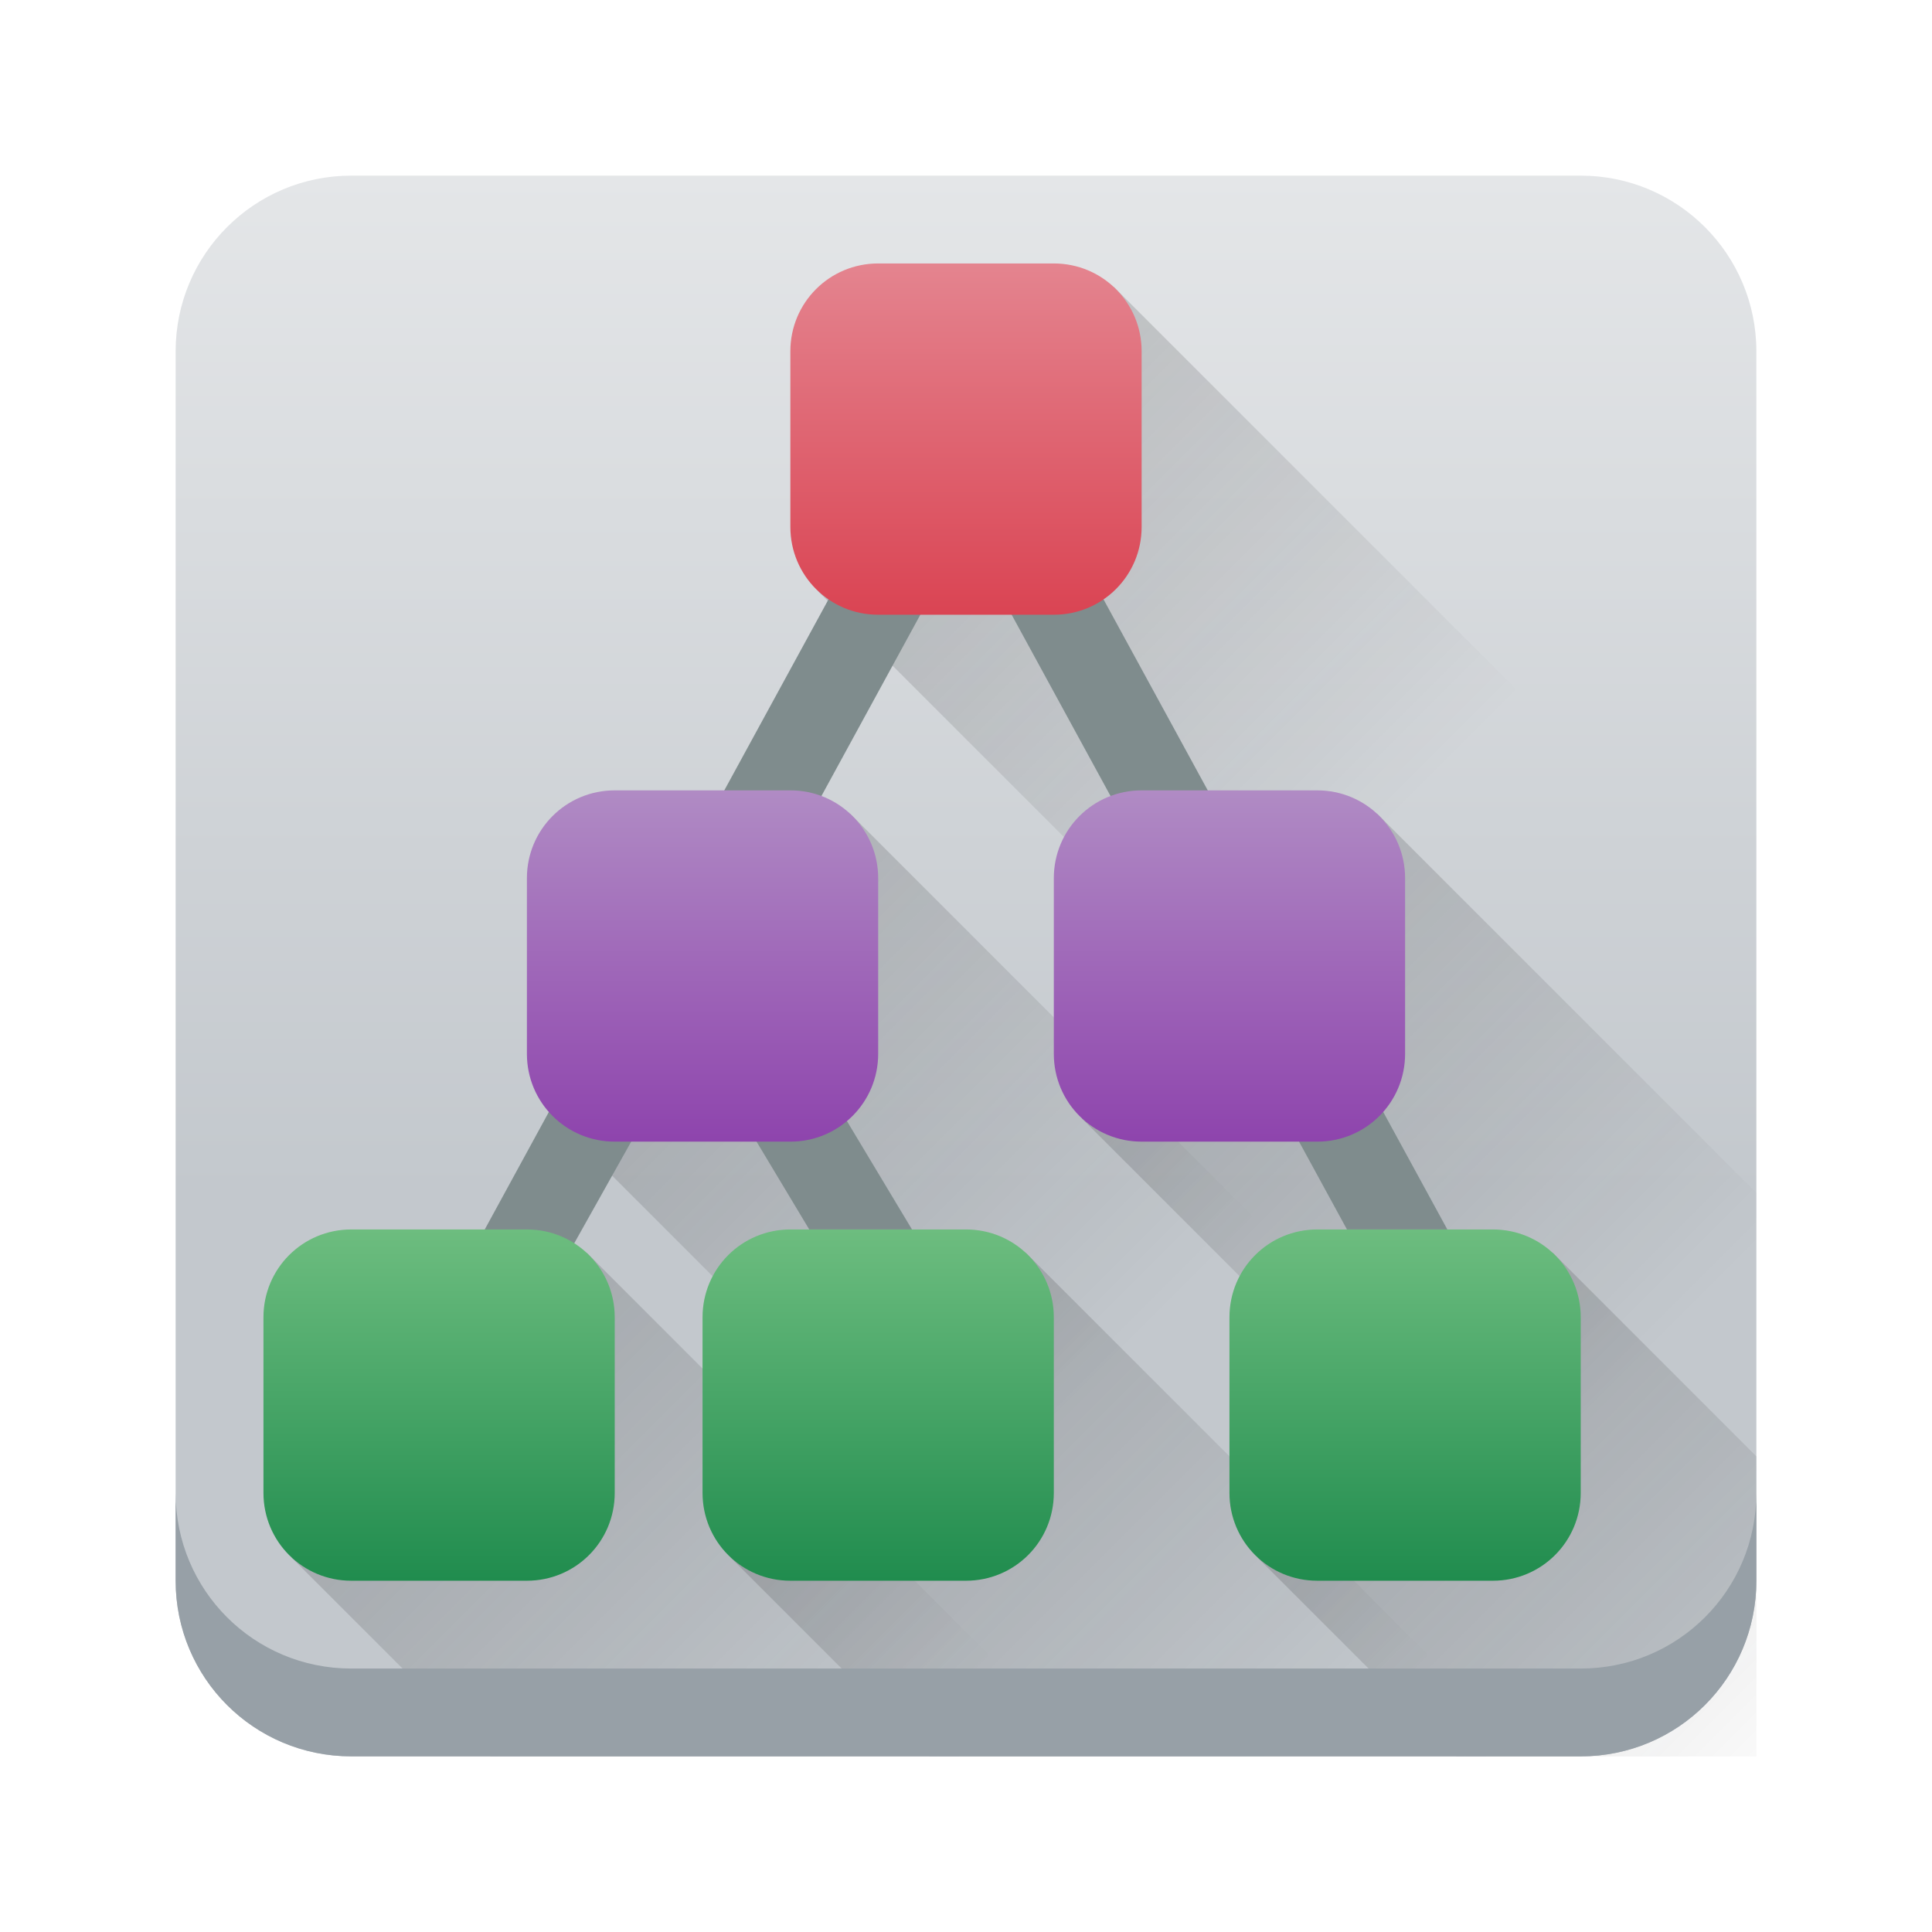
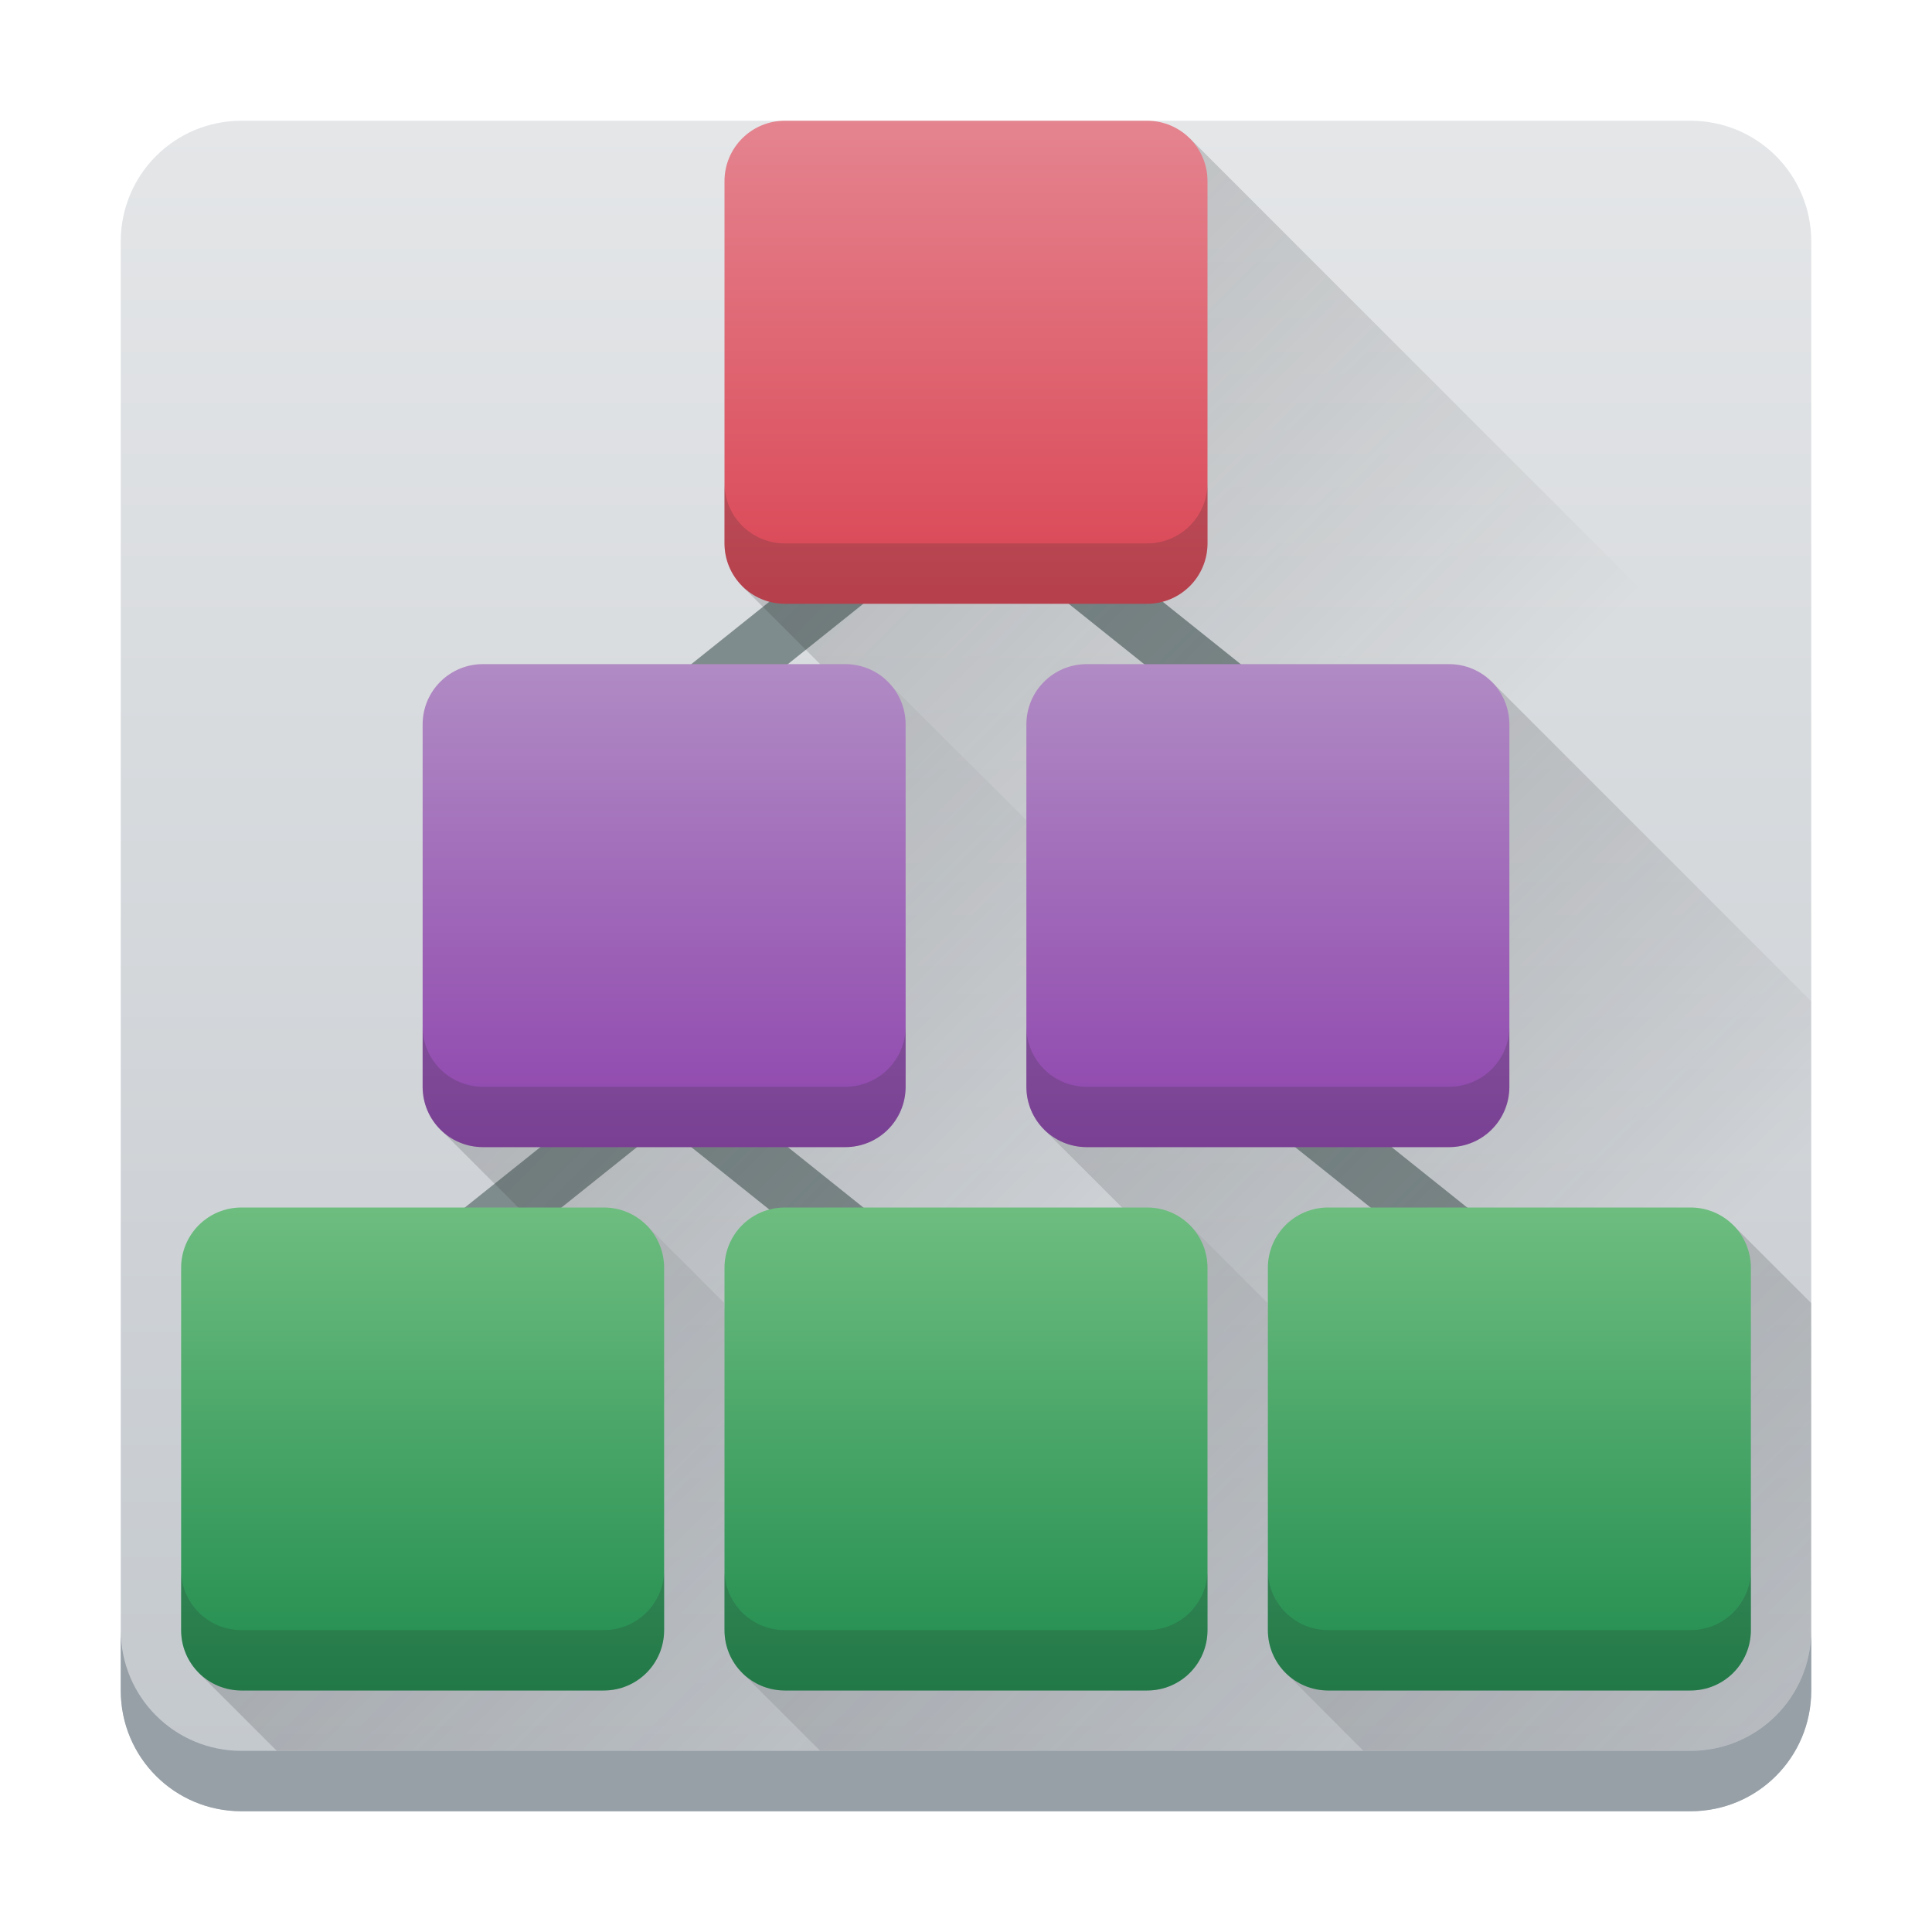
- <svg xmlns="http://www.w3.org/2000/svg" xmlns:xlink="http://www.w3.org/1999/xlink" height="22" width="22">
-   <linearGradient id="a" gradientUnits="userSpaceOnUse" x1="11" x2="11" y1="7" y2="3">
+ <svg xmlns="http://www.w3.org/2000/svg" xmlns:xlink="http://www.w3.org/1999/xlink" height="32" width="32">
+   <linearGradient id="h" gradientUnits="userSpaceOnUse" x1="11" x2="11" y1="19" y2="11">
+     <stop offset="0" stop-color="#8e44ad" />
+     <stop offset="1" stop-color="#b08bc4" />
+   </linearGradient>
+   <linearGradient id="f" gradientUnits="userSpaceOnUse" x1="16" x2="16" y1="10" y2="2">
    <stop offset="0" stop-color="#da4453" />
    <stop offset="1" stop-color="#e4848f" />
  </linearGradient>
-   <linearGradient id="b" gradientUnits="userSpaceOnUse" x1="8" x2="8" y1="13" y2="9">
-     <stop offset="0" stop-color="#8e44ad" />
-     <stop offset="1" stop-color="#b08bc4" />
-   </linearGradient>
-   <linearGradient id="c" gradientUnits="userSpaceOnUse" x1="5" x2="5" y1="18" y2="14">
+   <linearGradient id="k" gradientUnits="userSpaceOnUse" x1="7" x2="7" y1="28" y2="20">
    <stop offset="0" stop-color="#208c4e" />
    <stop offset="1" stop-color="#6dbd7f" />
  </linearGradient>
-   <linearGradient id="d" gradientUnits="userSpaceOnUse" x1="11.429" x2="16.571" xlink:href="#j" y1="12.5" y2="17.643" />
-   <linearGradient id="e" gradientUnits="userSpaceOnUse" x1="5.428" x2="10.571" xlink:href="#j" y1="12.5" y2="17.643" />
-   <linearGradient id="f" gradientUnits="userSpaceOnUse" x1="13.429" x2="18.571" xlink:href="#j" y1="17.5" y2="22.643" />
-   <linearGradient id="g" gradientUnits="userSpaceOnUse" x1="7.429" x2="12.571" xlink:href="#j" y1="17.5" y2="22.643" />
-   <linearGradient id="h" gradientUnits="userSpaceOnUse" x1="2.428" x2="7.571" xlink:href="#j" y1="17.5" y2="22.643" />
-   <linearGradient id="i" gradientUnits="userSpaceOnUse" x1="7.786" x2="7.786" y1="13.571" y2="2">
+   <linearGradient id="b" gradientUnits="userSpaceOnUse" x2="0" y1="30" y2="2">
    <stop offset="0" stop-color="#c3c8cd" />
    <stop offset="1" stop-color="#e4e6e8" />
  </linearGradient>
-   <linearGradient id="j">
+   <linearGradient id="a">
    <stop offset="0" stop-color="#292c2f" />
    <stop offset="1" stop-opacity="0" />
  </linearGradient>
-   <linearGradient id="k" gradientUnits="userSpaceOnUse" x1="8.429" x2="13.571" xlink:href="#j" y1="6.5" y2="11.643" />
-   <rect fill="url(#i)" height="18" rx="2" stroke-width="2" width="18" x="2" y="2" />
-   <g stroke-width=".643">
-     <path d="m12.68 3.264-3.359 3.473 10.68 10.68v-6.832z" fill="url(#k)" opacity=".2" />
-     <path d="m15.68 9.264-3.359 3.473 7.68 7.68v-6.832zm6.904 13.736.416.416v-.416z" fill="url(#d)" opacity=".2" />
-     <path d="m17.68 14.264-3.359 3.473 2.264 2.264h3.416v-3.416zm6.32 7.736v3h-2.416l3.416 3.416v-6.416z" fill="url(#f)" opacity=".2" />
-     <path d="m11.68 14.264-3.359 3.473 2.264 2.264h6.832zm5.443 12.275 1.877 1.877v-1.877z" fill="url(#g)" opacity=".2" />
-     <path d="m6.68 14.264-3.359 3.473 2.264 2.264h6.832z" fill="url(#h)" opacity=".2" />
-     <path d="m9.679 9.264-3.359 3.473 10.68 10.68v-6.832z" fill="url(#e)" opacity=".2" />
-   </g>
-   <path d="m11 3.955-5.48 10.045-.014 2 2.371-4.23 1.338 2.23h1.17l-1.951-3.25 2.566-4.703 4.338 7.953h1.143z" fill="#7f8c8d" />
-   <g stroke-width="2">
-     <path d="m4 14c-.554 0-1 .446-1 1v2c0 .554.446 1 1 1h2c.554 0 1-.446 1-1v-2c0-.554-.446-1-1-1zm5 0c-.554 0-1 .446-1 1v2c0 .554.446 1 1 1h2c.554 0 1-.446 1-1v-2c0-.554-.446-1-1-1zm6 0c-.554 0-1 .446-1 1v2c0 .554.446 1 1 1h2c.554 0 1-.446 1-1v-2c0-.554-.446-1-1-1z" fill="url(#c)" />
-     <path d="m7 9c-.554 0-1 .446-1 1v2c0 .554.446 1 1 1h2c.554 0 1-.446 1-1v-2c0-.554-.446-1-1-1zm6 0c-.554 0-1 .446-1 1v2c0 .554.446 1 1 1h2c.554 0 1-.446 1-1v-2c0-.554-.446-1-1-1z" fill="url(#b)" />
-     <path d="m10 3c-.554 0-1 .446-1 1v2c0 .554.446 1 1 1h2c.554 0 1-.446 1-1v-2c0-.554-.446-1-1-1z" fill="url(#a)" />
-     <path d="m2 17v1c0 1.108.892 2 2 2h14c1.108 0 2-.892 2-2v-1c0 1.108-.892 2-2 2h-14c-1.108 0-2-.892-2-2z" fill="#97a0a7" />
-   </g>
+   <linearGradient id="c" gradientUnits="userSpaceOnUse" x1="12" x2="20" xlink:href="#a" y1="9" y2="17" />
+   <linearGradient id="d" gradientUnits="userSpaceOnUse" x1="17" x2="24" xlink:href="#a" y1="18" y2="25" />
+   <linearGradient id="e" gradientUnits="userSpaceOnUse" x1="21" x2="29" xlink:href="#a" y1="27" y2="35" />
+   <linearGradient id="g" gradientUnits="userSpaceOnUse" x1="7" x2="14" xlink:href="#a" y1="18" y2="25" />
+   <linearGradient id="i" gradientUnits="userSpaceOnUse" x1="3" x2="11" xlink:href="#a" y1="27" y2="35" />
+   <linearGradient id="j" gradientUnits="userSpaceOnUse" x1="12" x2="20" xlink:href="#a" y1="27" y2="35" />
+   <path d="M4 2h24c1.108 0 2 .892 2 2v24c0 1.108-.892 2-2 2H4c-1.108 0-2-.892-2-2V4c0-1.108.892-2 2-2z" fill="url(#b)" />
+   <path d="M15.688 7.61l-5 4-.188.39v5.76l-4.813 3.85.625.78L11 18.64l4.688 3.75.624-.78-4.812-3.85v-5.52l4.5-3.6 4.5 3.6V18l.188.39 5 4 .625-.78-4.813-3.85V12l-.188-.39-5-4z" fill="#7f8c8d" />
+   <path d="M12.292 9.708l2 2 .416-.416 5 5 5-5L30 16.585v-4L19.708 2.292z" fill="url(#c)" opacity=".2" />
+   <path d="M17.292 18.708L18.585 20l.707.708.416-.416 4.5 4.5 4.5-4.5L30 21.585v-5l-5.292-5.293z" fill="url(#d)" opacity=".2" />
+   <path d="M28.707 20.293l-7.414 7.414L22.584 29H28c1.108 0 2-.892 2-2v-5.416z" fill="url(#e)" opacity=".2" />
+   <rect fill="url(#f)" height="8" rx="1" width="8" x="12" y="2" />
+   <path d="M14.707 11.293l-7.414 7.414L8.584 20l1.208 1.208.916-.916L12 21.584 19 21l.292-.292-.708-.708-1.291-1.293L17 13.584z" fill="url(#g)" opacity=".2" />
+   <path d="M18 11h6c.554 0 1 .446 1 1v6c0 .554-.446 1-1 1h-6c-.554 0-1-.446-1-1v-6c0-.554.446-1 1-1zM8 11h6c.554 0 1 .446 1 1v6c0 .554-.446 1-1 1H8c-.554 0-1-.446-1-1v-6c0-.554.446-1 1-1z" fill="url(#h)" />
+   <path d="M3.292 27.708L4.585 29h9l-1.293-1.292L12 21.585l-1.292-1.293z" fill="url(#i)" opacity=".2" />
+   <path d="M12.292 27.708L13.585 29h9l-1.293-1.292L21 21.585l-1.292-1.293z" fill="url(#j)" opacity=".2" />
+   <path d="M4 20h6c.554 0 1 .446 1 1v6c0 .554-.446 1-1 1H4c-.554 0-1-.446-1-1v-6c0-.554.446-1 1-1zm9 0h6c.554 0 1 .446 1 1v6c0 .554-.446 1-1 1h-6c-.554 0-1-.446-1-1v-6c0-.554.446-1 1-1zm9 0h6c.554 0 1 .446 1 1v6c0 .554-.446 1-1 1h-6c-.554 0-1-.446-1-1v-6c0-.554.446-1 1-1z" fill="url(#k)" />
+   <path d="M12 8v1c0 .554.446 1 1 1h6c.554 0 1-.446 1-1V8c0 .554-.446 1-1 1h-6c-.554 0-1-.446-1-1zm5 9v1c0 .554.446 1 1 1h6c.554 0 1-.446 1-1v-1c0 .554-.446 1-1 1h-6c-.554 0-1-.446-1-1zM7 17v1c0 .554.446 1 1 1h6c.554 0 1-.446 1-1v-1c0 .554-.446 1-1 1H8c-.554 0-1-.446-1-1zm-4 9v1c0 .554.446 1 1 1h6c.554 0 1-.446 1-1v-1c0 .554-.446 1-1 1H4c-.554 0-1-.446-1-1zm9 0v1c0 .554.446 1 1 1h6c.554 0 1-.446 1-1v-1c0 .554-.446 1-1 1h-6c-.554 0-1-.446-1-1zm9 0v1c0 .554.446 1 1 1h6c.554 0 1-.446 1-1v-1c0 .554-.446 1-1 1h-6c-.554 0-1-.446-1-1z" fill="#292c2f" opacity=".2" />
+   <path d="M2 27v1c0 1.108.892 2 2 2h24c1.108 0 2-.892 2-2v-1c0 1.108-.892 2-2 2H4c-1.108 0-2-.892-2-2z" fill="#97a0a7" />
</svg>
